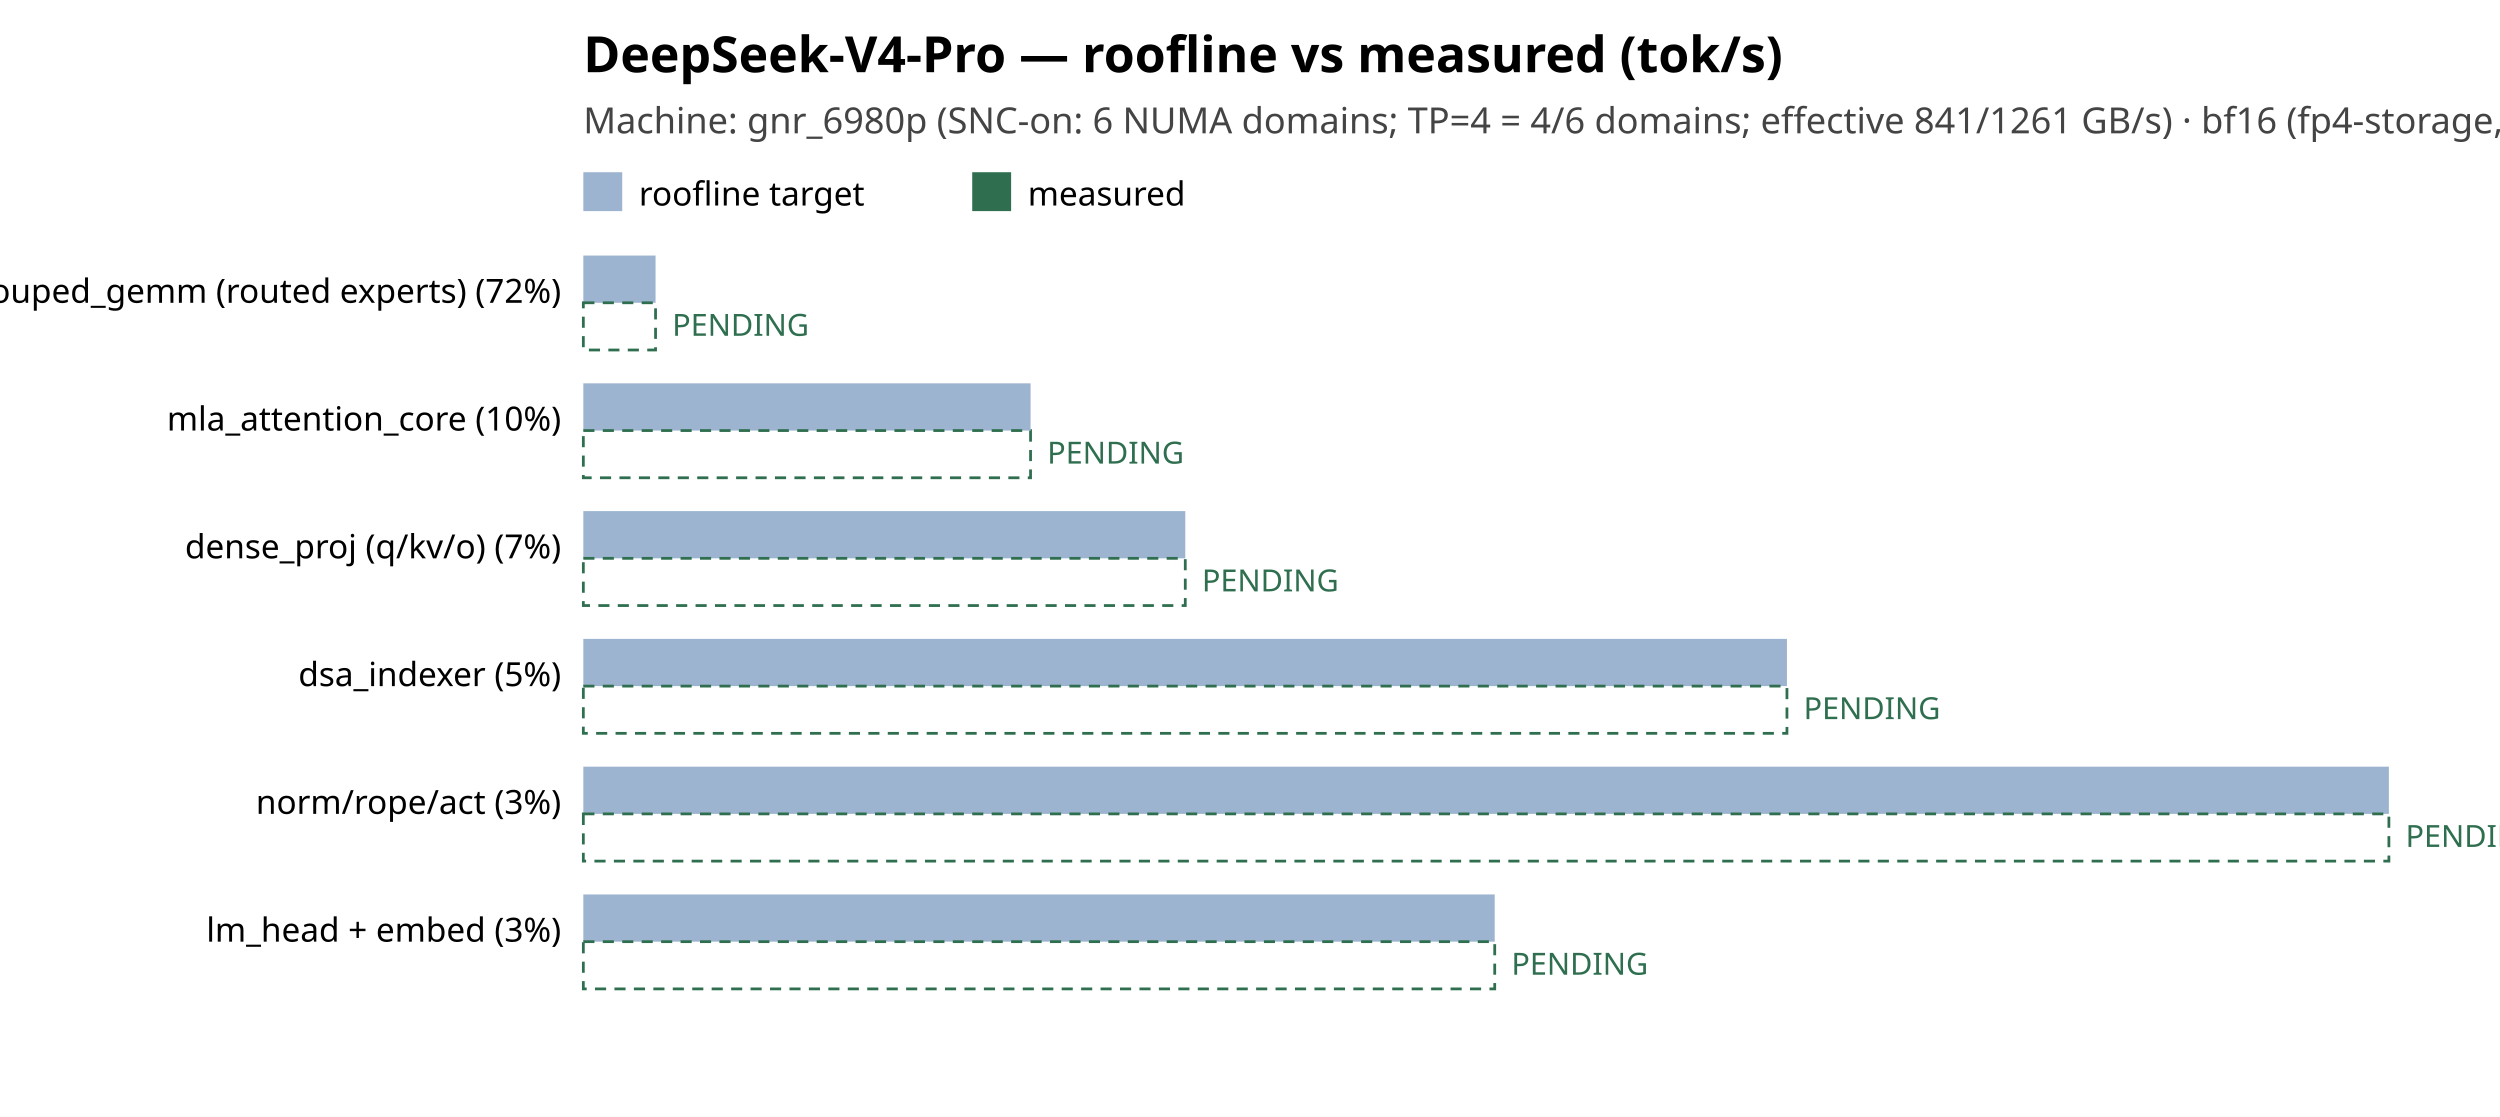
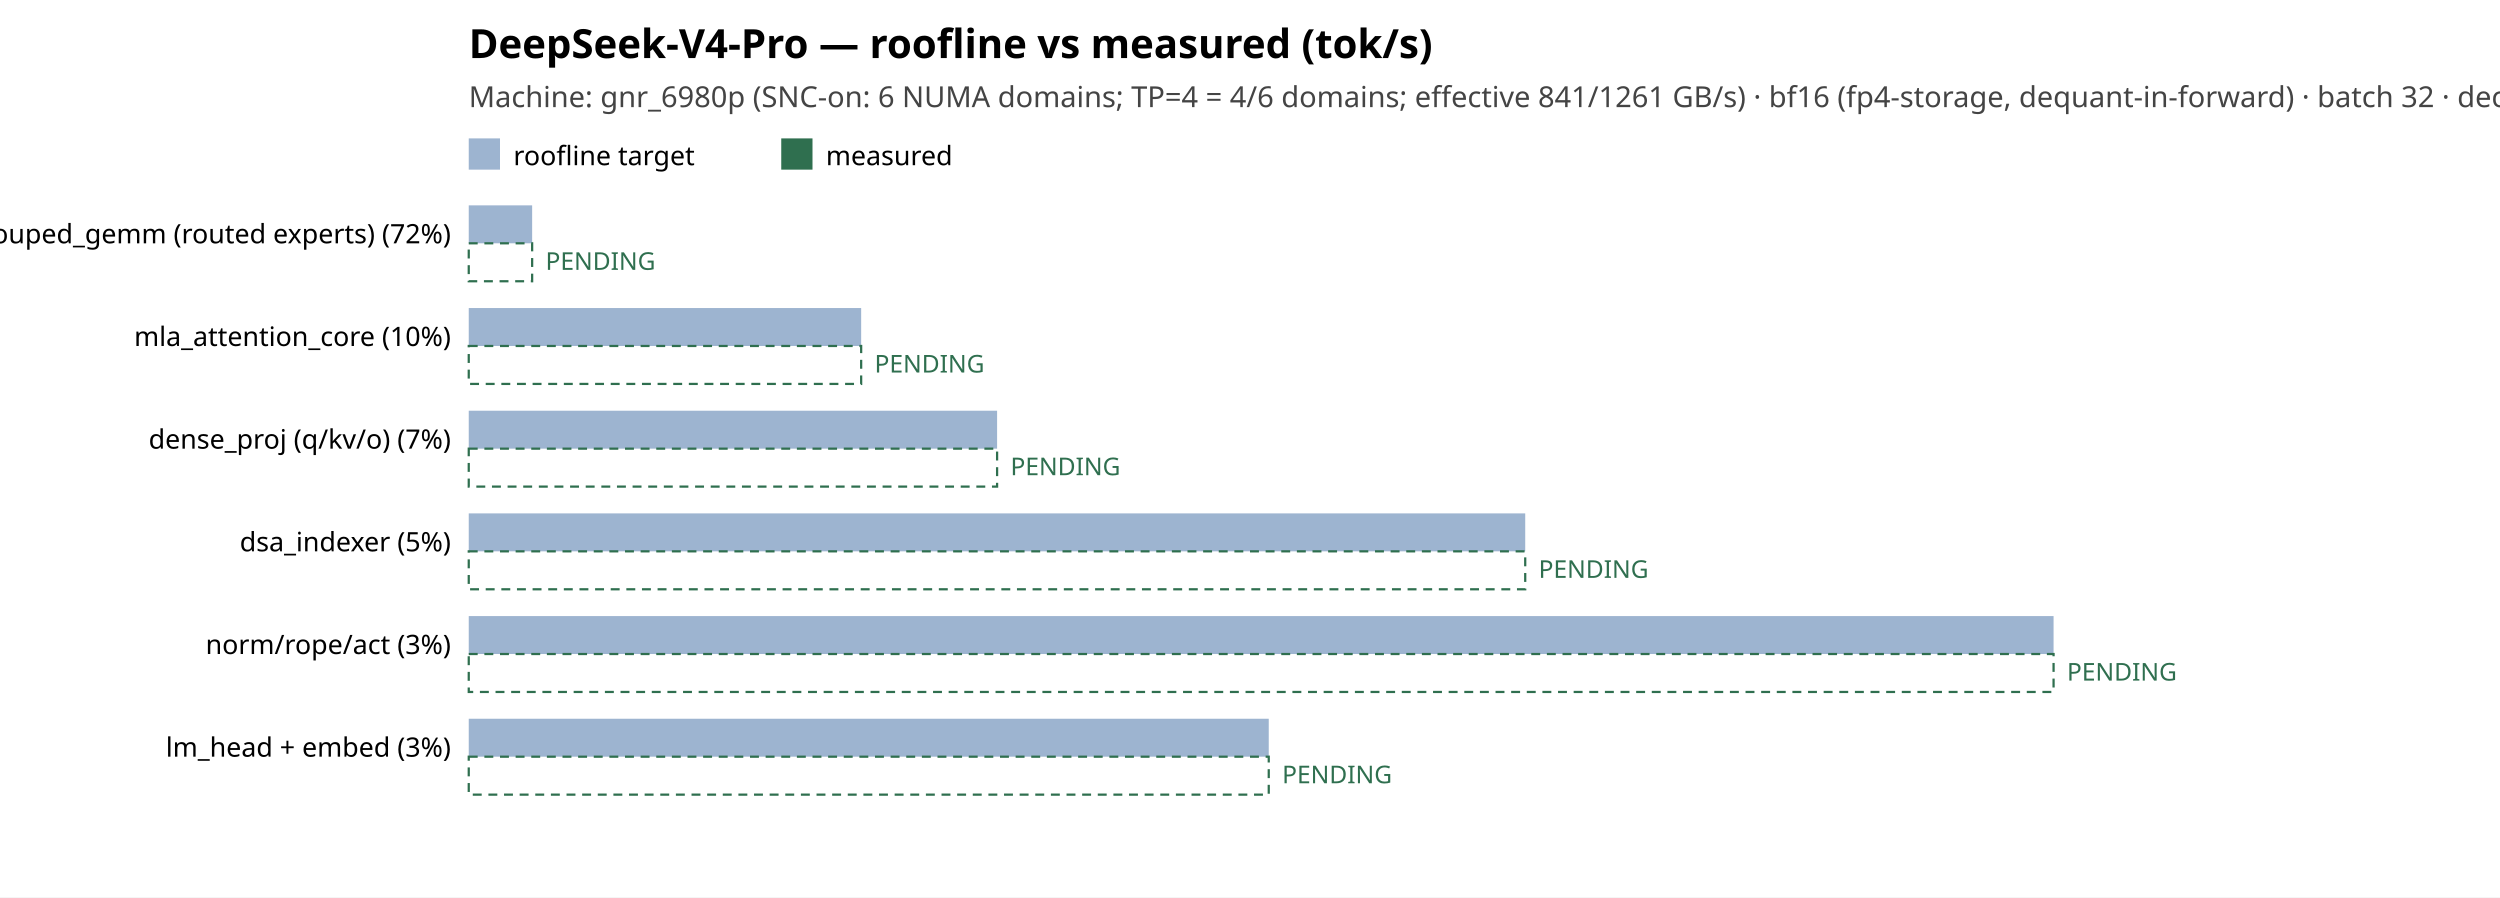
- <svg xmlns="http://www.w3.org/2000/svg" width="900" height="402" font-family="sans-serif">
-   <rect width="900" height="402" fill="white" />
+ <svg xmlns="http://www.w3.org/2000/svg" width="1120" height="402" font-family="sans-serif">
+   <rect width="1120" height="402" fill="white" />
  <text x="210" y="26" font-size="18" font-weight="bold">DeepSeek-V4-Pro — roofline vs measured (tok/s)</text>
  <text x="210" y="48" font-size="13" fill="#444">Machine: gnr_6980p (SNC-on: 6 NUMA domains; TP=4 = 4/6 domains; effective 841/1261 GB/s)  ·  bf16 (fp4-storage, dequant-in-forward)  ·  batch 32  ·  decode  ·  1.6T total / 49B active (MoE)</text>
  <rect x="210" y="62" width="14" height="14" fill="#9db4d0" />
  <text x="230" y="74" font-size="12">roofline target</text>
  <rect x="350" y="62" width="14" height="14" fill="#2f6f4f" />
  <text x="370" y="74" font-size="12">measured</text>
  <text x="202" y="109.0" font-size="12" text-anchor="end">moe_grouped_gemm (routed experts) (72%)</text>
-   <rect x="210" y="92" width="26.0" height="17.0" fill="#9db4d0" />
-   <rect x="210" y="109.0" width="26.0" height="17.0" fill="none" stroke="#2f6f4f" stroke-dasharray="4 3" />
-   <text x="242.0" y="120.9" font-size="11" fill="#2f6f4f">PENDING</text>
+   <rect x="210" y="92" width="28.4" height="17.0" fill="#9db4d0" />
+   <rect x="210" y="109.0" width="28.4" height="17.0" fill="none" stroke="#2f6f4f" stroke-dasharray="4 3" />
+   <text x="244.4" y="120.9" font-size="11" fill="#2f6f4f">PENDING</text>
  <text x="202" y="155.0" font-size="12" text-anchor="end">mla_attention_core (10%)</text>
-   <rect x="210" y="138" width="161.0" height="17.0" fill="#9db4d0" />
-   <rect x="210" y="155.0" width="161.0" height="17.0" fill="none" stroke="#2f6f4f" stroke-dasharray="4 3" />
-   <text x="377.0" y="166.9" font-size="11" fill="#2f6f4f">PENDING</text>
+   <rect x="210" y="138" width="175.8" height="17.0" fill="#9db4d0" />
+   <rect x="210" y="155.0" width="175.8" height="17.0" fill="none" stroke="#2f6f4f" stroke-dasharray="4 3" />
+   <text x="391.8" y="166.9" font-size="11" fill="#2f6f4f">PENDING</text>
  <text x="202" y="201.0" font-size="12" text-anchor="end">dense_proj (q/kv/o) (7%)</text>
-   <rect x="210" y="184" width="216.7" height="17.0" fill="#9db4d0" />
-   <rect x="210" y="201.0" width="216.7" height="17.0" fill="none" stroke="#2f6f4f" stroke-dasharray="4 3" />
-   <text x="432.7" y="212.9" font-size="11" fill="#2f6f4f">PENDING</text>
+   <rect x="210" y="184" width="236.7" height="17.0" fill="#9db4d0" />
+   <rect x="210" y="201.0" width="236.7" height="17.0" fill="none" stroke="#2f6f4f" stroke-dasharray="4 3" />
+   <text x="452.7" y="212.9" font-size="11" fill="#2f6f4f">PENDING</text>
  <text x="202" y="247.0" font-size="12" text-anchor="end">dsa_indexer (5%)</text>
-   <rect x="210" y="230" width="433.3" height="17.0" fill="#9db4d0" />
-   <rect x="210" y="247.0" width="433.3" height="17.0" fill="none" stroke="#2f6f4f" stroke-dasharray="4 3" />
-   <text x="649.3" y="258.9" font-size="11" fill="#2f6f4f">PENDING</text>
+   <rect x="210" y="230" width="473.3" height="17.0" fill="#9db4d0" />
+   <rect x="210" y="247.0" width="473.3" height="17.0" fill="none" stroke="#2f6f4f" stroke-dasharray="4 3" />
+   <text x="689.3" y="258.9" font-size="11" fill="#2f6f4f">PENDING</text>
  <text x="202" y="293.0" font-size="12" text-anchor="end">norm/rope/act (3%)</text>
-   <rect x="210" y="276" width="650.0" height="17.0" fill="#9db4d0" />
-   <rect x="210" y="293.0" width="650.0" height="17.0" fill="none" stroke="#2f6f4f" stroke-dasharray="4 3" />
-   <text x="866.0" y="304.9" font-size="11" fill="#2f6f4f">PENDING</text>
+   <rect x="210" y="276" width="710.0" height="17.0" fill="#9db4d0" />
+   <rect x="210" y="293.0" width="710.0" height="17.0" fill="none" stroke="#2f6f4f" stroke-dasharray="4 3" />
+   <text x="926.0" y="304.9" font-size="11" fill="#2f6f4f">PENDING</text>
  <text x="202" y="339.0" font-size="12" text-anchor="end">lm_head + embed (3%)</text>
-   <rect x="210" y="322" width="328.1" height="17.0" fill="#9db4d0" />
-   <rect x="210" y="339.0" width="328.1" height="17.0" fill="none" stroke="#2f6f4f" stroke-dasharray="4 3" />
-   <text x="544.1" y="350.9" font-size="11" fill="#2f6f4f">PENDING</text>
+   <rect x="210" y="322" width="358.4" height="17.0" fill="#9db4d0" />
+   <rect x="210" y="339.0" width="358.4" height="17.0" fill="none" stroke="#2f6f4f" stroke-dasharray="4 3" />
+   <text x="574.4" y="350.9" font-size="11" fill="#2f6f4f">PENDING</text>
</svg>
